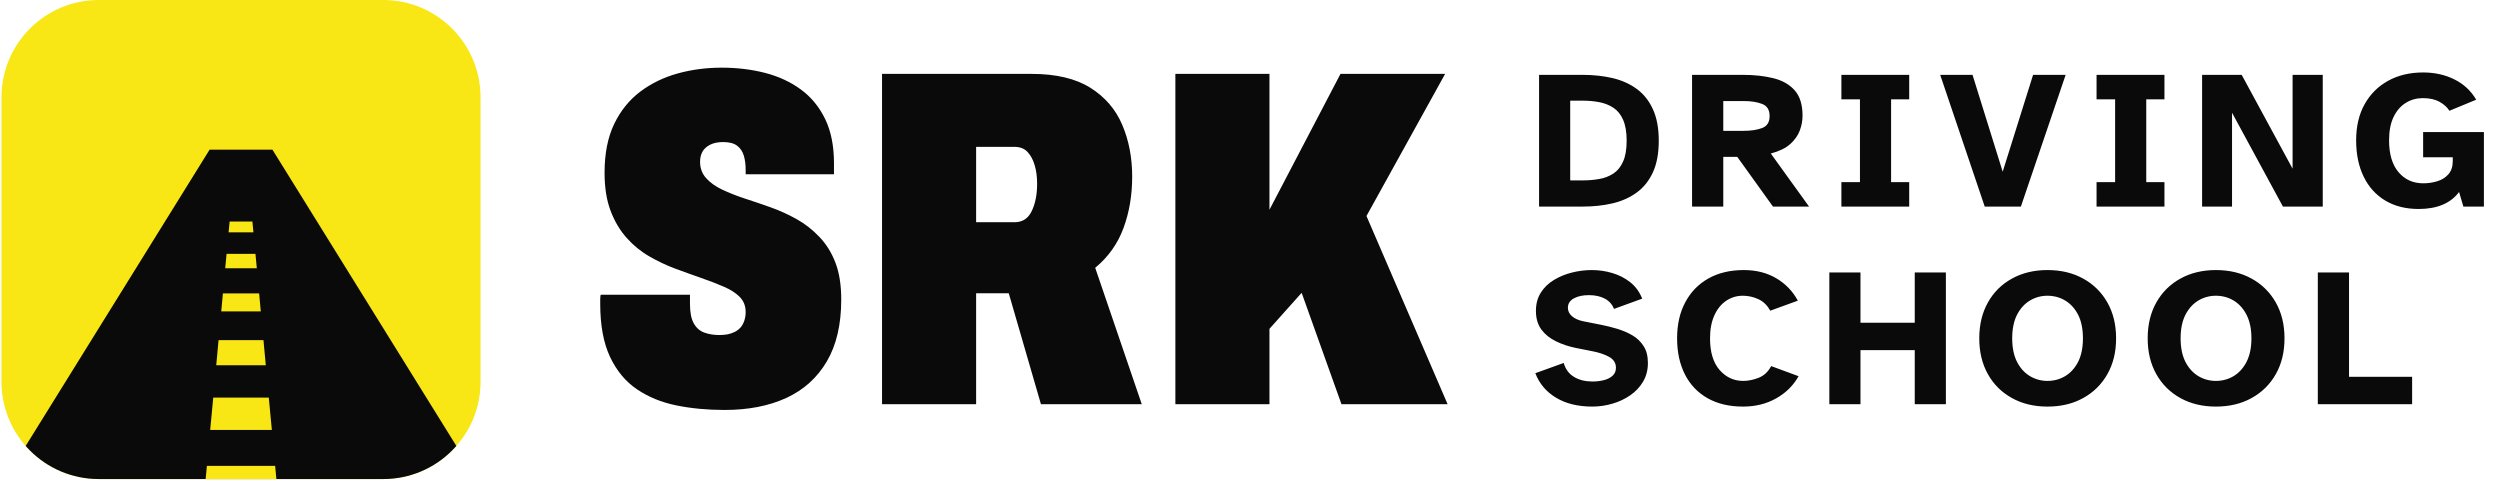
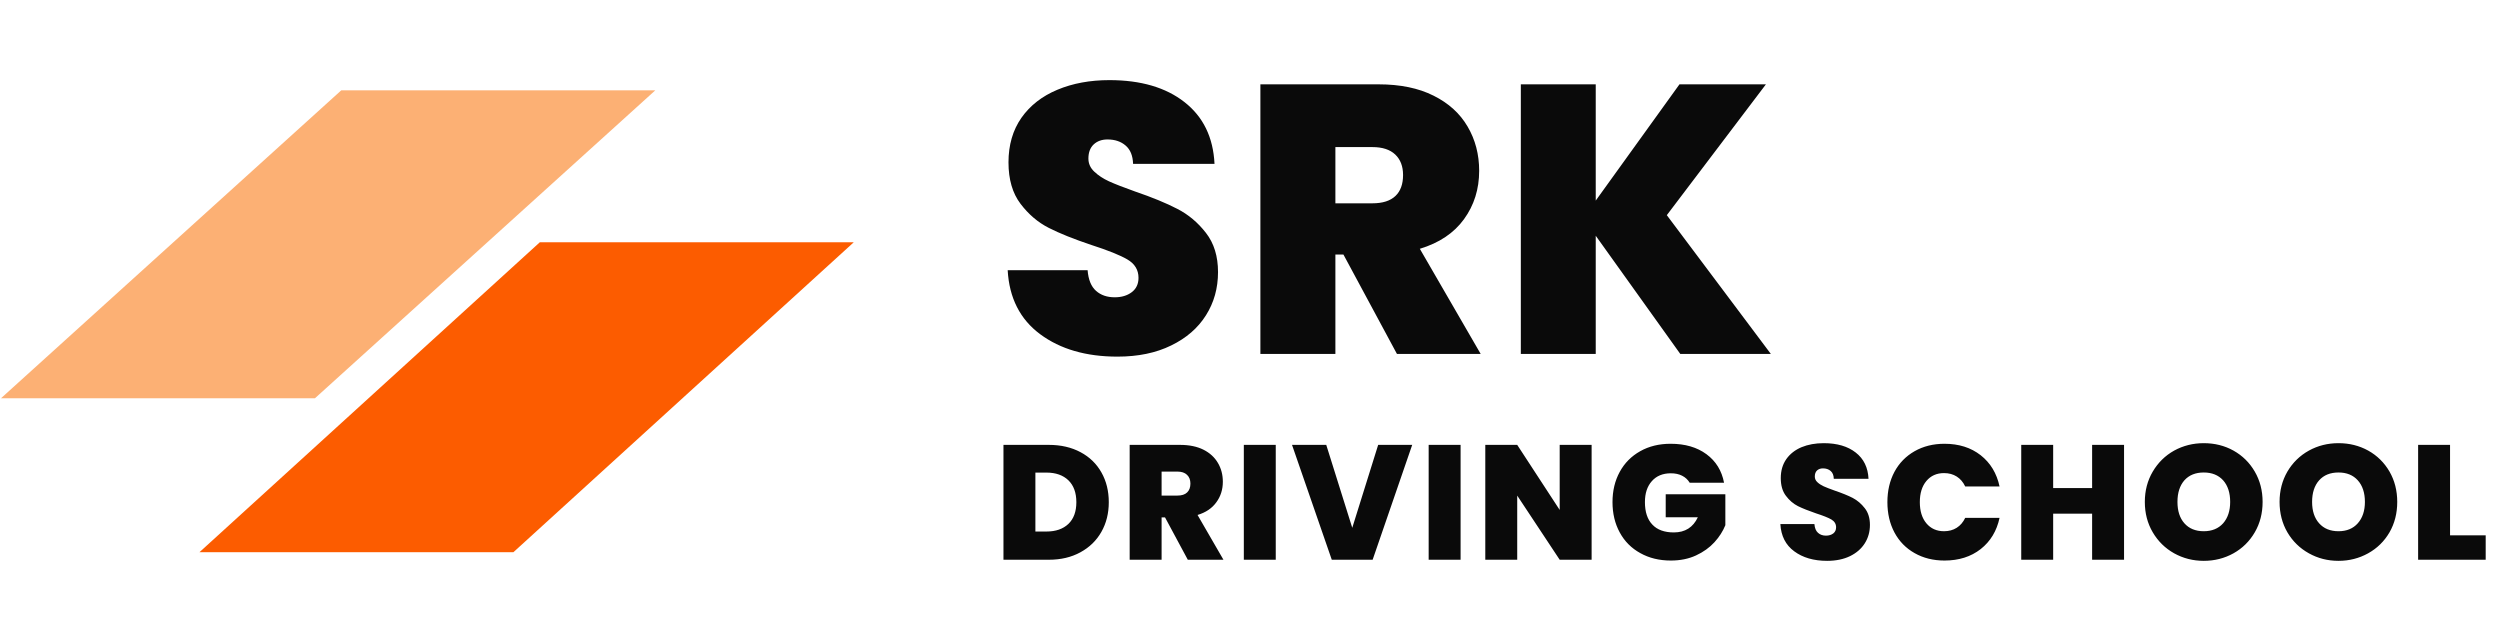
- <svg xmlns="http://www.w3.org/2000/svg" viewBox="0 0 333.60 64.00" width="334" height="64" role="img" aria-labelledby="t">
-   <clipPath id="hm">
-     <rect x="0.00" y="0.00" width="64.00" height="64.00" rx="13.00" />
-   </clipPath>
-   <rect x="0.00" y="0.00" width="64.00" height="64.00" rx="13.00" fill="#f9e615" />
-   <g clip-path="url(#hm)">
-     <polygon points="-2.00,68.00 66.00,68.00 36.20,20.00 27.80,20.00" fill="#0a0a0a" />
-     <polygon points="26.90,68.00 37.10,68.00 36.56,62.24 27.44,62.24" fill="#f9e615" />
-     <polygon points="27.88,57.44 36.12,57.44 35.71,53.12 28.29,53.12" fill="#f9e615" />
-     <polygon points="28.69,48.80 35.31,48.80 35.00,45.44 29.00,45.44" fill="#f9e615" />
-     <polygon points="29.36,41.60 34.64,41.60 34.42,39.20 29.58,39.20" fill="#f9e615" />
-     <polygon points="29.89,35.84 34.11,35.84 33.93,33.92 30.07,33.92" fill="#f9e615" />
-     <polygon points="30.34,31.04 33.66,31.04 33.52,29.60 30.48,29.60" fill="#f9e615" />
-   </g>
-   <path d="M96.6 54.77Q93.14 54.77 90.15 54.16Q87.17 53.55 84.9 52.01Q82.62 50.47 81.3 47.68Q79.99 44.89 79.99 40.59Q79.99 40.47 79.99 40.05Q79.99 39.63 80.05 39.38H91.98Q91.98 39.7 91.98 40.02Q91.98 40.34 91.98 40.59Q91.98 42.33 92.5 43.22Q93.01 44.12 93.91 44.44Q94.8 44.76 95.9 44.76Q96.47 44.76 96.99 44.67Q97.5 44.57 97.95 44.35Q98.4 44.12 98.72 43.77Q99.04 43.42 99.23 42.87Q99.42 42.33 99.42 41.69Q99.42 40.47 98.62 39.66Q97.82 38.86 96.47 38.29Q95.13 37.71 93.46 37.13Q91.79 36.55 89.99 35.88Q88.2 35.21 86.53 34.24Q84.86 33.28 83.52 31.78Q82.17 30.27 81.37 28.15Q80.57 26.03 80.57 23.08Q80.57 19.24 81.85 16.57Q83.13 13.91 85.34 12.24Q87.56 10.58 90.35 9.81Q93.14 9.04 96.22 9.04Q99.29 9.04 102.02 9.74Q104.75 10.45 106.8 11.96Q108.85 13.46 110.04 15.9Q111.22 18.34 111.22 21.8V23.28H99.42V22.7Q99.42 21.61 99.17 20.78Q98.91 19.94 98.27 19.46Q97.63 18.98 96.41 18.98Q95.38 18.98 94.68 19.33Q93.97 19.69 93.65 20.26Q93.33 20.84 93.33 21.61Q93.33 22.89 94.13 23.79Q94.93 24.69 96.28 25.33Q97.63 25.97 99.29 26.52Q100.96 27.06 102.76 27.7Q104.55 28.34 106.22 29.27Q107.89 30.2 109.27 31.65Q110.65 33.09 111.42 35.11Q112.19 37.13 112.19 40.02Q112.19 45.02 110.26 48.29Q108.34 51.56 104.84 53.17Q101.35 54.77 96.6 54.77ZM117.64 54V9.87H137.59Q142.52 9.87 145.48 11.73Q148.43 13.59 149.74 16.7Q151.06 19.81 151.06 23.6Q151.06 27.32 149.9 30.46Q148.75 33.6 146.12 35.78L152.34 54H138.87L134.57 39.18H130.21V54ZM130.21 29.69H135.34Q136.94 29.69 137.65 28.18Q138.36 26.68 138.36 24.56Q138.36 23.15 138.03 22.06Q137.71 20.97 137.07 20.29Q136.43 19.62 135.34 19.62H130.21ZM156.83 54V9.87H169.4V28.02L178.89 9.87H192.87L182.36 28.86L193.2 54H179.02L173.7 39.12L169.4 43.93V54Z" fill="#0a0a0a" />
-   <path d="M205.42 27.6V10H211.22Q213.38 10 215.23 10.43Q217.09 10.87 218.47 11.88Q219.86 12.9 220.63 14.6Q221.41 16.3 221.41 18.8Q221.41 21.33 220.63 23.02Q219.86 24.7 218.47 25.72Q217.09 26.73 215.23 27.17Q213.38 27.6 211.22 27.6ZM209.58 24.1H211.29Q212.43 24.1 213.47 23.91Q214.51 23.73 215.34 23.19Q216.17 22.65 216.64 21.59Q217.12 20.54 217.12 18.8Q217.12 17.06 216.64 15.99Q216.17 14.93 215.34 14.39Q214.51 13.85 213.47 13.65Q212.43 13.45 211.29 13.45H209.58ZM225.86 27.6V10H232.64Q234.93 10 236.73 10.45Q238.54 10.9 239.58 12.08Q240.62 13.27 240.62 15.45Q240.62 16.46 240.25 17.44Q239.88 18.43 238.97 19.25Q238.06 20.06 236.38 20.51L241.49 27.6H236.67L231.9 20.96H230.03V27.6ZM230.03 17.48H232.77Q234.24 17.48 235.23 17.1Q236.22 16.72 236.22 15.51Q236.22 14.27 235.23 13.89Q234.24 13.5 232.77 13.5H230.03ZM245.81 27.6V24.33H248.29V13.27H245.81V10H254.87V13.27H252.45V24.33H254.87V27.6ZM264.96 27.6 259.01 10H263.33L267.36 22.94L271.42 10H275.77L269.79 27.6ZM279.9 27.6V24.33H282.38V13.27H279.9V10H288.97V13.27H286.54V24.33H288.97V27.6ZM294 27.6V10H299.29L306.09 22.54V10H310.12V27.6H304.8L298 15.06V27.6ZM322.93 27.92Q320.35 27.92 318.48 26.8Q316.6 25.68 315.59 23.61Q314.58 21.54 314.58 18.75Q314.58 15.95 315.71 13.93Q316.84 11.9 318.86 10.79Q320.87 9.68 323.53 9.68Q325.85 9.68 327.71 10.61Q329.57 11.53 330.62 13.32L327.04 14.8Q326.62 14.11 325.73 13.61Q324.85 13.11 323.48 13.11Q322.24 13.11 321.22 13.74Q320.19 14.37 319.58 15.63Q318.98 16.88 318.98 18.75Q318.98 21.51 320.24 23Q321.5 24.49 323.56 24.49Q324.53 24.49 325.43 24.21Q326.33 23.94 326.91 23.28Q327.49 22.62 327.49 21.51V21.01H323.53V17.64H331.65V27.6H328.91L328.33 25.65Q326.64 27.92 322.93 27.92Z M212.53 54.32Q209.66 54.32 207.7 53.14Q205.73 51.97 204.92 49.86L208.71 48.49Q209.08 49.76 210.1 50.36Q211.11 50.97 212.56 50.97Q213.32 50.97 214.03 50.8Q214.75 50.63 215.22 50.22Q215.69 49.81 215.69 49.13Q215.69 48.2 214.8 47.69Q213.9 47.18 212.48 46.91L210.35 46.49Q208.92 46.2 207.7 45.61Q206.47 45.02 205.73 44.03Q205 43.04 205 41.54Q205 40.11 205.66 39.09Q206.31 38.06 207.41 37.4Q208.5 36.74 209.82 36.41Q211.14 36.08 212.45 36.08Q213.88 36.08 215.21 36.48Q216.54 36.87 217.59 37.7Q218.65 38.53 219.2 39.9L215.43 41.27Q215.09 40.38 214.21 39.9Q213.32 39.43 212.08 39.43Q210.87 39.43 210.07 39.86Q209.27 40.3 209.27 41.12Q209.27 41.77 209.82 42.25Q210.37 42.72 211.27 42.91L213.64 43.38Q214.72 43.59 215.83 43.92Q216.93 44.25 217.87 44.79Q218.8 45.33 219.38 46.23Q219.96 47.12 219.96 48.49Q219.96 49.89 219.32 50.98Q218.67 52.08 217.6 52.81Q216.54 53.55 215.22 53.93Q213.9 54.32 212.53 54.32ZM232.66 54.32Q229.92 54.32 227.95 53.21Q225.97 52.1 224.92 50.05Q223.86 47.99 223.86 45.2Q223.86 42.41 224.96 40.37Q226.05 38.32 228.05 37.2Q230.05 36.08 232.77 36.08Q235.27 36.08 237.13 37.19Q238.99 38.3 239.99 40.17L236.3 41.51Q235.72 40.43 234.72 39.97Q233.72 39.51 232.64 39.51Q231.42 39.51 230.42 40.18Q229.42 40.85 228.84 42.13Q228.26 43.41 228.26 45.2Q228.26 47.97 229.54 49.43Q230.82 50.89 232.69 50.89Q233.69 50.89 234.76 50.47Q235.82 50.05 236.43 48.91L240.09 50.26Q239.04 52.13 237.1 53.22Q235.16 54.32 232.66 54.32ZM244.2 54V36.4H248.36V43.12H255.61V36.4H259.77V54H255.61V46.78H248.36V54ZM273.34 54.32Q270.65 54.32 268.6 53.18Q266.54 52.05 265.39 50Q264.23 47.94 264.23 45.2Q264.23 42.46 265.39 40.4Q266.54 38.35 268.6 37.22Q270.65 36.08 273.34 36.08Q276.06 36.08 278.11 37.22Q280.17 38.35 281.34 40.4Q282.51 42.46 282.51 45.2Q282.51 47.94 281.34 50Q280.17 52.05 278.11 53.18Q276.06 54.32 273.34 54.32ZM273.34 50.89Q274.63 50.89 275.71 50.25Q276.79 49.6 277.44 48.34Q278.08 47.07 278.08 45.2Q278.08 43.33 277.44 42.06Q276.79 40.8 275.71 40.15Q274.63 39.51 273.34 39.51Q272.08 39.51 271 40.15Q269.92 40.8 269.27 42.06Q268.63 43.33 268.63 45.2Q268.63 47.07 269.27 48.34Q269.92 49.6 271 50.25Q272.08 50.89 273.34 50.89ZM295.84 54.32Q293.16 54.32 291.1 53.18Q289.05 52.05 287.89 50Q286.73 47.94 286.73 45.2Q286.73 42.46 287.89 40.4Q289.05 38.35 291.1 37.22Q293.16 36.08 295.84 36.08Q298.56 36.08 300.61 37.22Q302.67 38.35 303.84 40.4Q305.01 42.46 305.01 45.2Q305.01 47.94 303.84 50Q302.67 52.05 300.61 53.18Q298.56 54.32 295.84 54.32ZM295.84 50.89Q297.13 50.89 298.21 50.25Q299.29 49.6 299.94 48.34Q300.59 47.07 300.59 45.2Q300.59 43.33 299.94 42.06Q299.29 40.8 298.21 40.15Q297.13 39.51 295.84 39.51Q294.58 39.51 293.5 40.15Q292.42 40.8 291.77 42.06Q291.13 43.33 291.13 45.2Q291.13 47.07 291.77 48.34Q292.42 49.6 293.5 50.25Q294.58 50.89 295.84 50.89ZM309.46 54V36.4H313.63V50.34H322.06V54Z" fill="#0a0a0a" />
+ <svg xmlns="http://www.w3.org/2000/svg" viewBox="0 0 248.81 64.00" width="249" height="64" role="img" aria-labelledby="t">
+   <polygon points="33.89,9.00 65.17,9.00 31.27,39.67 0.00,39.67" fill="#fcb074" />
+   <polygon points="53.67,24.13 84.94,24.13 51.04,55.00 19.77,55.00" fill="#fc5c00" />
+   <path d="M100.27 26.91H108.23Q108.34 28.32 109.07 28.97Q109.79 29.61 110.93 29.61Q111.96 29.61 112.63 29.1Q113.3 28.59 113.3 27.67Q113.3 26.49 112.19 25.84Q111.09 25.2 108.61 24.4Q105.98 23.52 104.37 22.7Q102.75 21.88 101.55 20.3Q100.35 18.72 100.35 16.17Q100.35 13.58 101.64 11.73Q102.94 9.89 105.22 8.94Q107.51 7.98 110.4 7.98Q115.09 7.98 117.88 10.17Q120.68 12.36 120.87 16.32H112.76Q112.72 15.1 112.02 14.5Q111.32 13.89 110.21 13.89Q109.37 13.89 108.84 14.38Q108.31 14.88 108.31 15.79Q108.31 16.55 108.9 17.1Q109.49 17.66 110.36 18.06Q111.24 18.46 112.95 19.07Q115.5 19.94 117.16 20.8Q118.82 21.65 120.02 23.2Q121.22 24.74 121.22 27.1Q121.22 29.5 120.02 31.4Q118.82 33.31 116.55 34.41Q114.29 35.52 111.2 35.52Q106.52 35.52 103.51 33.29Q100.5 31.06 100.27 26.91ZM139.04 35.25 133.71 25.35H132.91V35.25H125.44V8.4H137.21Q140.45 8.4 142.69 9.53Q144.94 10.65 146.08 12.61Q147.23 14.57 147.23 17.01Q147.23 19.75 145.72 21.83Q144.22 23.9 141.32 24.78L147.38 35.25ZM132.91 20.25H136.6Q138.12 20.25 138.89 19.52Q139.65 18.8 139.65 17.43Q139.65 16.13 138.87 15.39Q138.09 14.65 136.6 14.65H132.91ZM167.26 35.25 158.84 23.48V35.25H151.38V8.4H158.84V19.98L167.18 8.4H175.79L165.92 21.43L176.28 35.25Z M110.34 50.02Q110.34 51.68 109.6 52.98Q108.87 54.27 107.51 55.01Q106.16 55.75 104.37 55.75H99.85V44.31H104.37Q106.17 44.31 107.53 45.04Q108.88 45.76 109.61 47.06Q110.34 48.35 110.34 50.02ZM107.11 50.02Q107.11 48.61 106.32 47.84Q105.52 47.07 104.13 47.07H103.03V52.94H104.13Q105.52 52.94 106.32 52.18Q107.11 51.42 107.11 50.02ZM118.21 55.75 115.94 51.53H115.6V55.75H112.42V44.31H117.43Q118.81 44.31 119.77 44.79Q120.72 45.27 121.21 46.11Q121.7 46.94 121.7 47.98Q121.7 49.15 121.05 50.03Q120.41 50.92 119.18 51.29L121.76 55.75ZM115.6 49.36H117.17Q117.82 49.36 118.14 49.05Q118.47 48.74 118.47 48.16Q118.47 47.61 118.13 47.29Q117.8 46.97 117.17 46.97H115.6ZM126.97 44.31V55.75H123.79V44.31ZM140.56 44.31 136.62 55.75H132.55L128.59 44.31H132L134.59 52.57L137.17 44.31ZM145.38 44.31V55.75H142.2V44.31ZM158.43 55.75H155.25L151.02 49.36V55.75H147.84V44.31H151.02L155.25 50.79V44.31H158.43ZM168.2 48.08Q167.92 47.62 167.44 47.38Q166.97 47.14 166.32 47.14Q165.12 47.14 164.43 47.92Q163.74 48.69 163.74 50.01Q163.74 51.48 164.48 52.25Q165.21 53.03 166.62 53.03Q168.3 53.03 169.01 51.52H165.81V49.23H171.75V52.31Q171.38 53.22 170.66 54.01Q169.93 54.81 168.83 55.32Q167.73 55.83 166.32 55.83Q164.6 55.83 163.28 55.09Q161.95 54.36 161.23 53.03Q160.51 51.71 160.51 50.01Q160.51 48.32 161.23 47Q161.95 45.68 163.27 44.94Q164.58 44.2 166.3 44.2Q168.46 44.2 169.87 45.24Q171.28 46.28 171.62 48.08ZM177.23 52.2H180.62Q180.67 52.8 180.98 53.07Q181.29 53.35 181.77 53.35Q182.21 53.35 182.5 53.13Q182.78 52.91 182.78 52.52Q182.78 52.02 182.31 51.74Q181.84 51.47 180.78 51.13Q179.67 50.75 178.98 50.41Q178.29 50.06 177.78 49.38Q177.27 48.71 177.27 47.62Q177.27 46.52 177.82 45.73Q178.37 44.95 179.34 44.54Q180.31 44.14 181.55 44.14Q183.54 44.14 184.73 45.07Q185.93 46 186.01 47.69H182.55Q182.54 47.17 182.24 46.91Q181.94 46.65 181.47 46.65Q181.11 46.65 180.88 46.86Q180.66 47.07 180.66 47.46Q180.66 47.79 180.91 48.02Q181.16 48.26 181.53 48.43Q181.9 48.6 182.63 48.86Q183.72 49.23 184.43 49.59Q185.13 49.96 185.64 50.62Q186.15 51.27 186.15 52.28Q186.15 53.3 185.64 54.11Q185.13 54.92 184.17 55.39Q183.2 55.86 181.89 55.86Q179.89 55.86 178.61 54.91Q177.33 53.97 177.23 52.2ZM193.58 44.2Q195.72 44.2 197.18 45.34Q198.64 46.49 199.06 48.45H195.64Q195.33 47.8 194.79 47.46Q194.25 47.12 193.53 47.12Q192.43 47.12 191.77 47.91Q191.12 48.69 191.12 50.01Q191.12 51.34 191.77 52.12Q192.43 52.91 193.53 52.91Q194.25 52.91 194.79 52.57Q195.33 52.23 195.64 51.58H199.06Q198.64 53.54 197.18 54.69Q195.72 55.83 193.58 55.83Q191.9 55.83 190.6 55.09Q189.3 54.36 188.59 53.03Q187.89 51.71 187.89 50.01Q187.89 48.32 188.59 47Q189.3 45.68 190.6 44.94Q191.9 44.2 193.58 44.2ZM211.46 44.31V55.75H208.28V51.16H204.4V55.75H201.22V44.31H204.4V48.61H208.28V44.31ZM213.53 49.99Q213.53 48.31 214.32 46.97Q215.11 45.63 216.45 44.88Q217.8 44.14 219.4 44.14Q221.03 44.14 222.36 44.88Q223.7 45.63 224.48 46.97Q225.26 48.31 225.26 49.99Q225.26 51.68 224.48 53.02Q223.7 54.36 222.36 55.11Q221.01 55.86 219.4 55.86Q217.8 55.86 216.45 55.11Q215.11 54.36 214.32 53.02Q213.53 51.68 213.53 49.99ZM222.03 49.99Q222.03 48.63 221.33 47.84Q220.62 47.06 219.4 47.06Q218.17 47.06 217.47 47.84Q216.78 48.63 216.78 49.99Q216.78 51.34 217.47 52.12Q218.17 52.91 219.4 52.91Q220.62 52.91 221.33 52.12Q222.03 51.32 222.03 49.99ZM226.95 49.99Q226.95 48.31 227.73 46.97Q228.52 45.63 229.87 44.88Q231.21 44.14 232.82 44.14Q234.44 44.14 235.78 44.88Q237.12 45.63 237.9 46.97Q238.67 48.31 238.67 49.99Q238.67 51.68 237.9 53.02Q237.12 54.36 235.77 55.11Q234.42 55.86 232.82 55.86Q231.21 55.86 229.87 55.11Q228.52 54.36 227.73 53.02Q226.95 51.68 226.95 49.99ZM235.45 49.99Q235.45 48.63 234.74 47.84Q234.04 47.06 232.82 47.06Q231.59 47.06 230.89 47.84Q230.19 48.63 230.19 49.99Q230.19 51.34 230.89 52.12Q231.59 52.91 232.82 52.91Q234.04 52.91 234.74 52.12Q235.45 51.32 235.45 49.99ZM243.93 53.32H247.48V55.75H240.75V44.31H243.93Z" fill="#0a0a0a" />
</svg>
